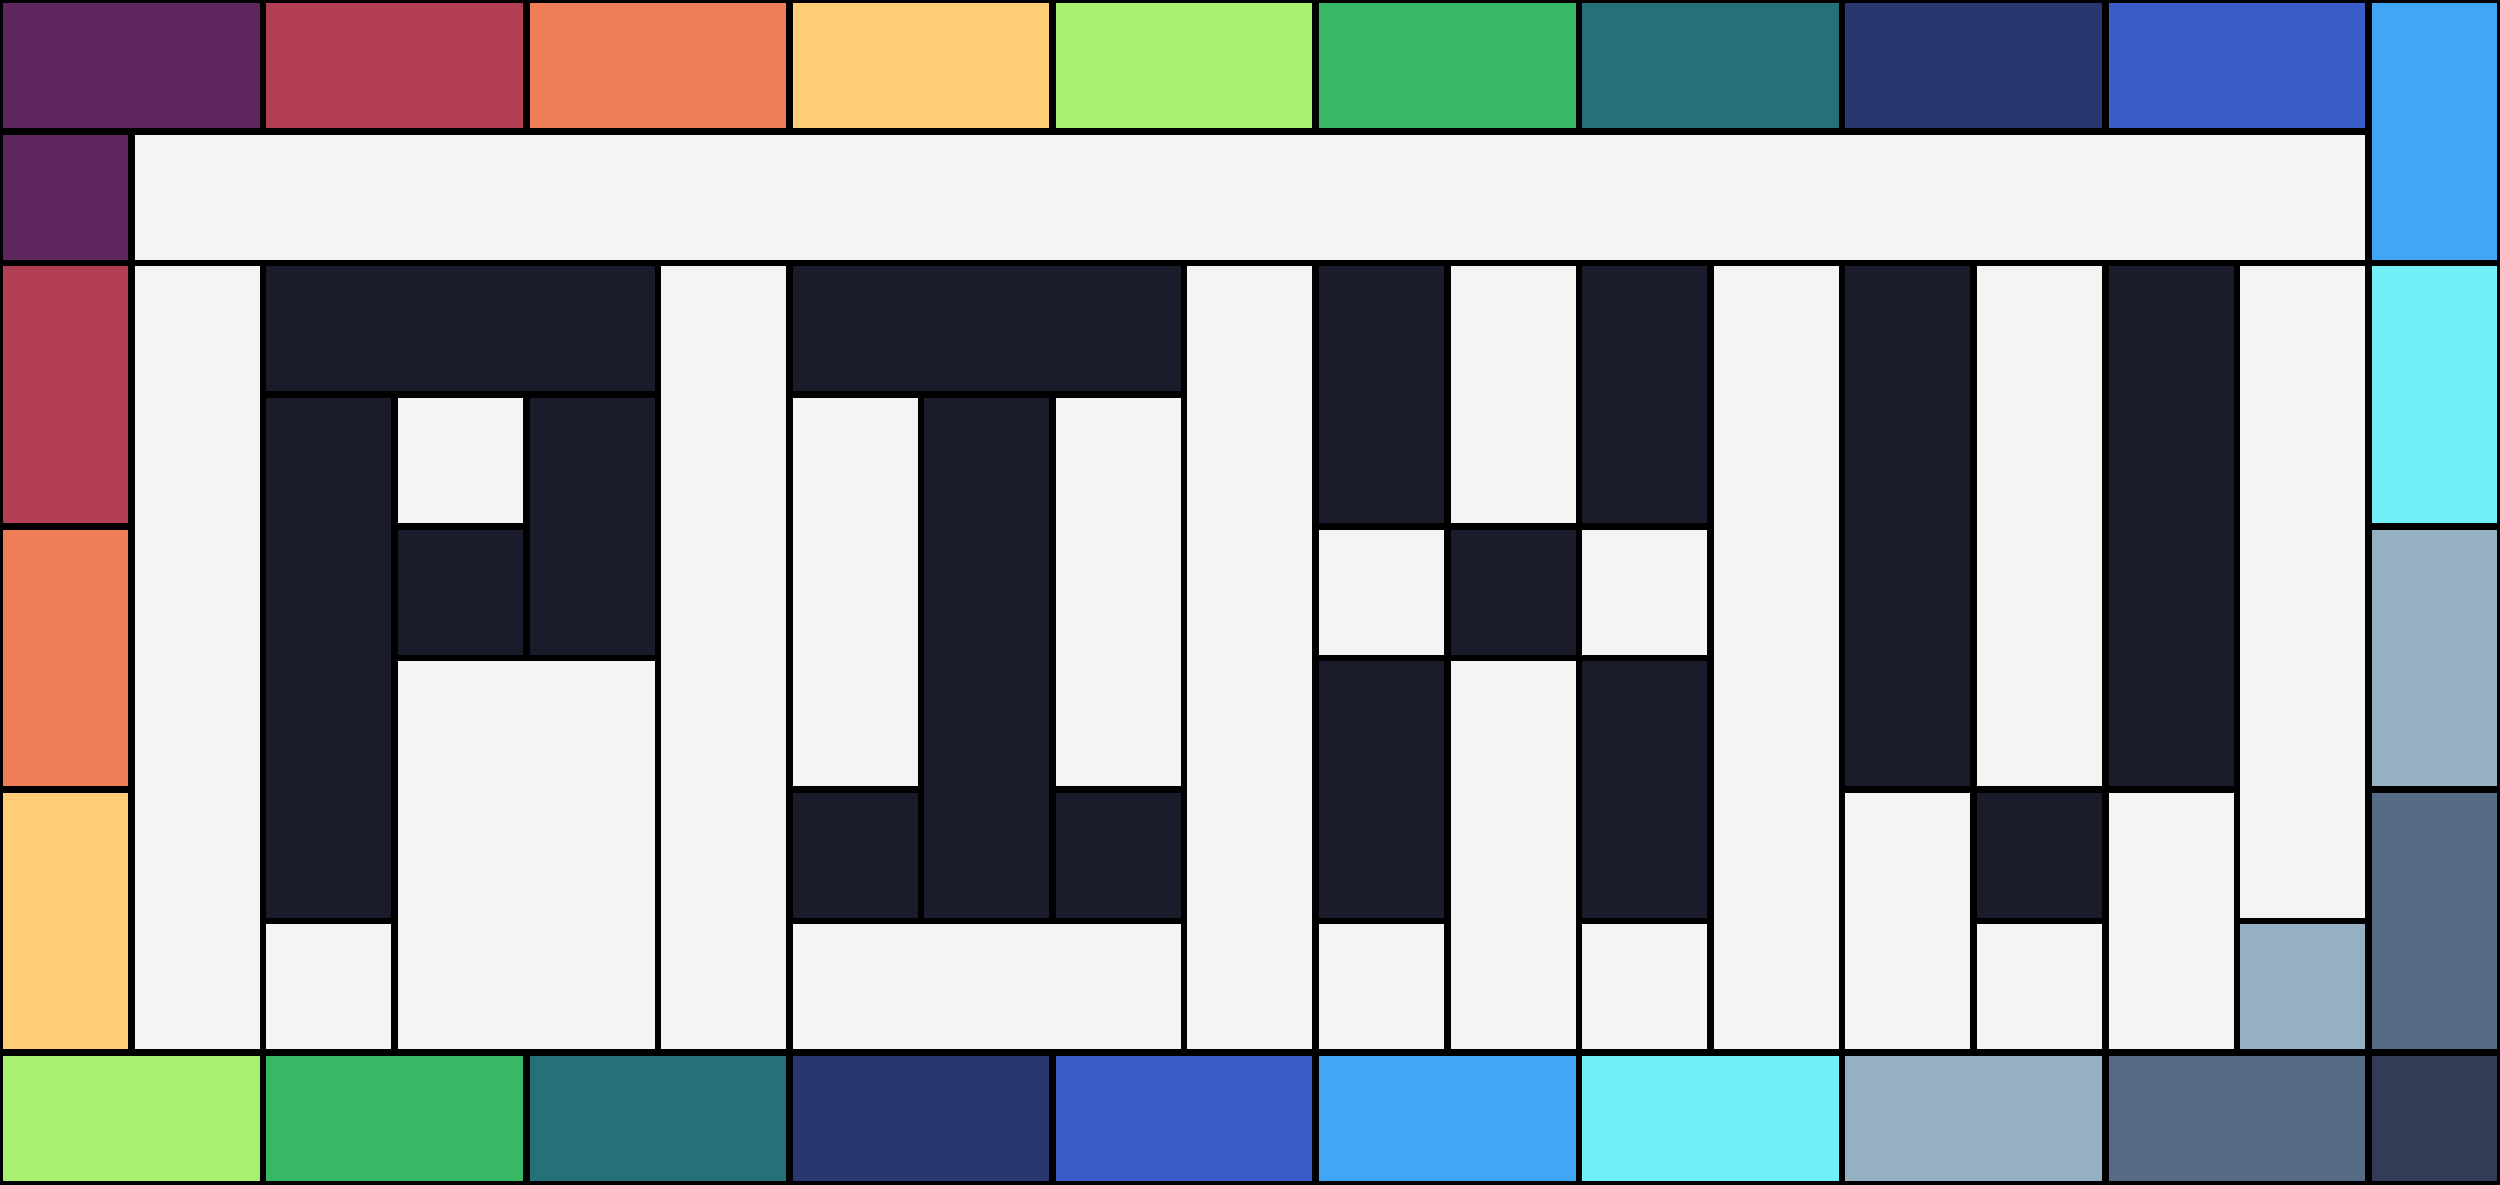
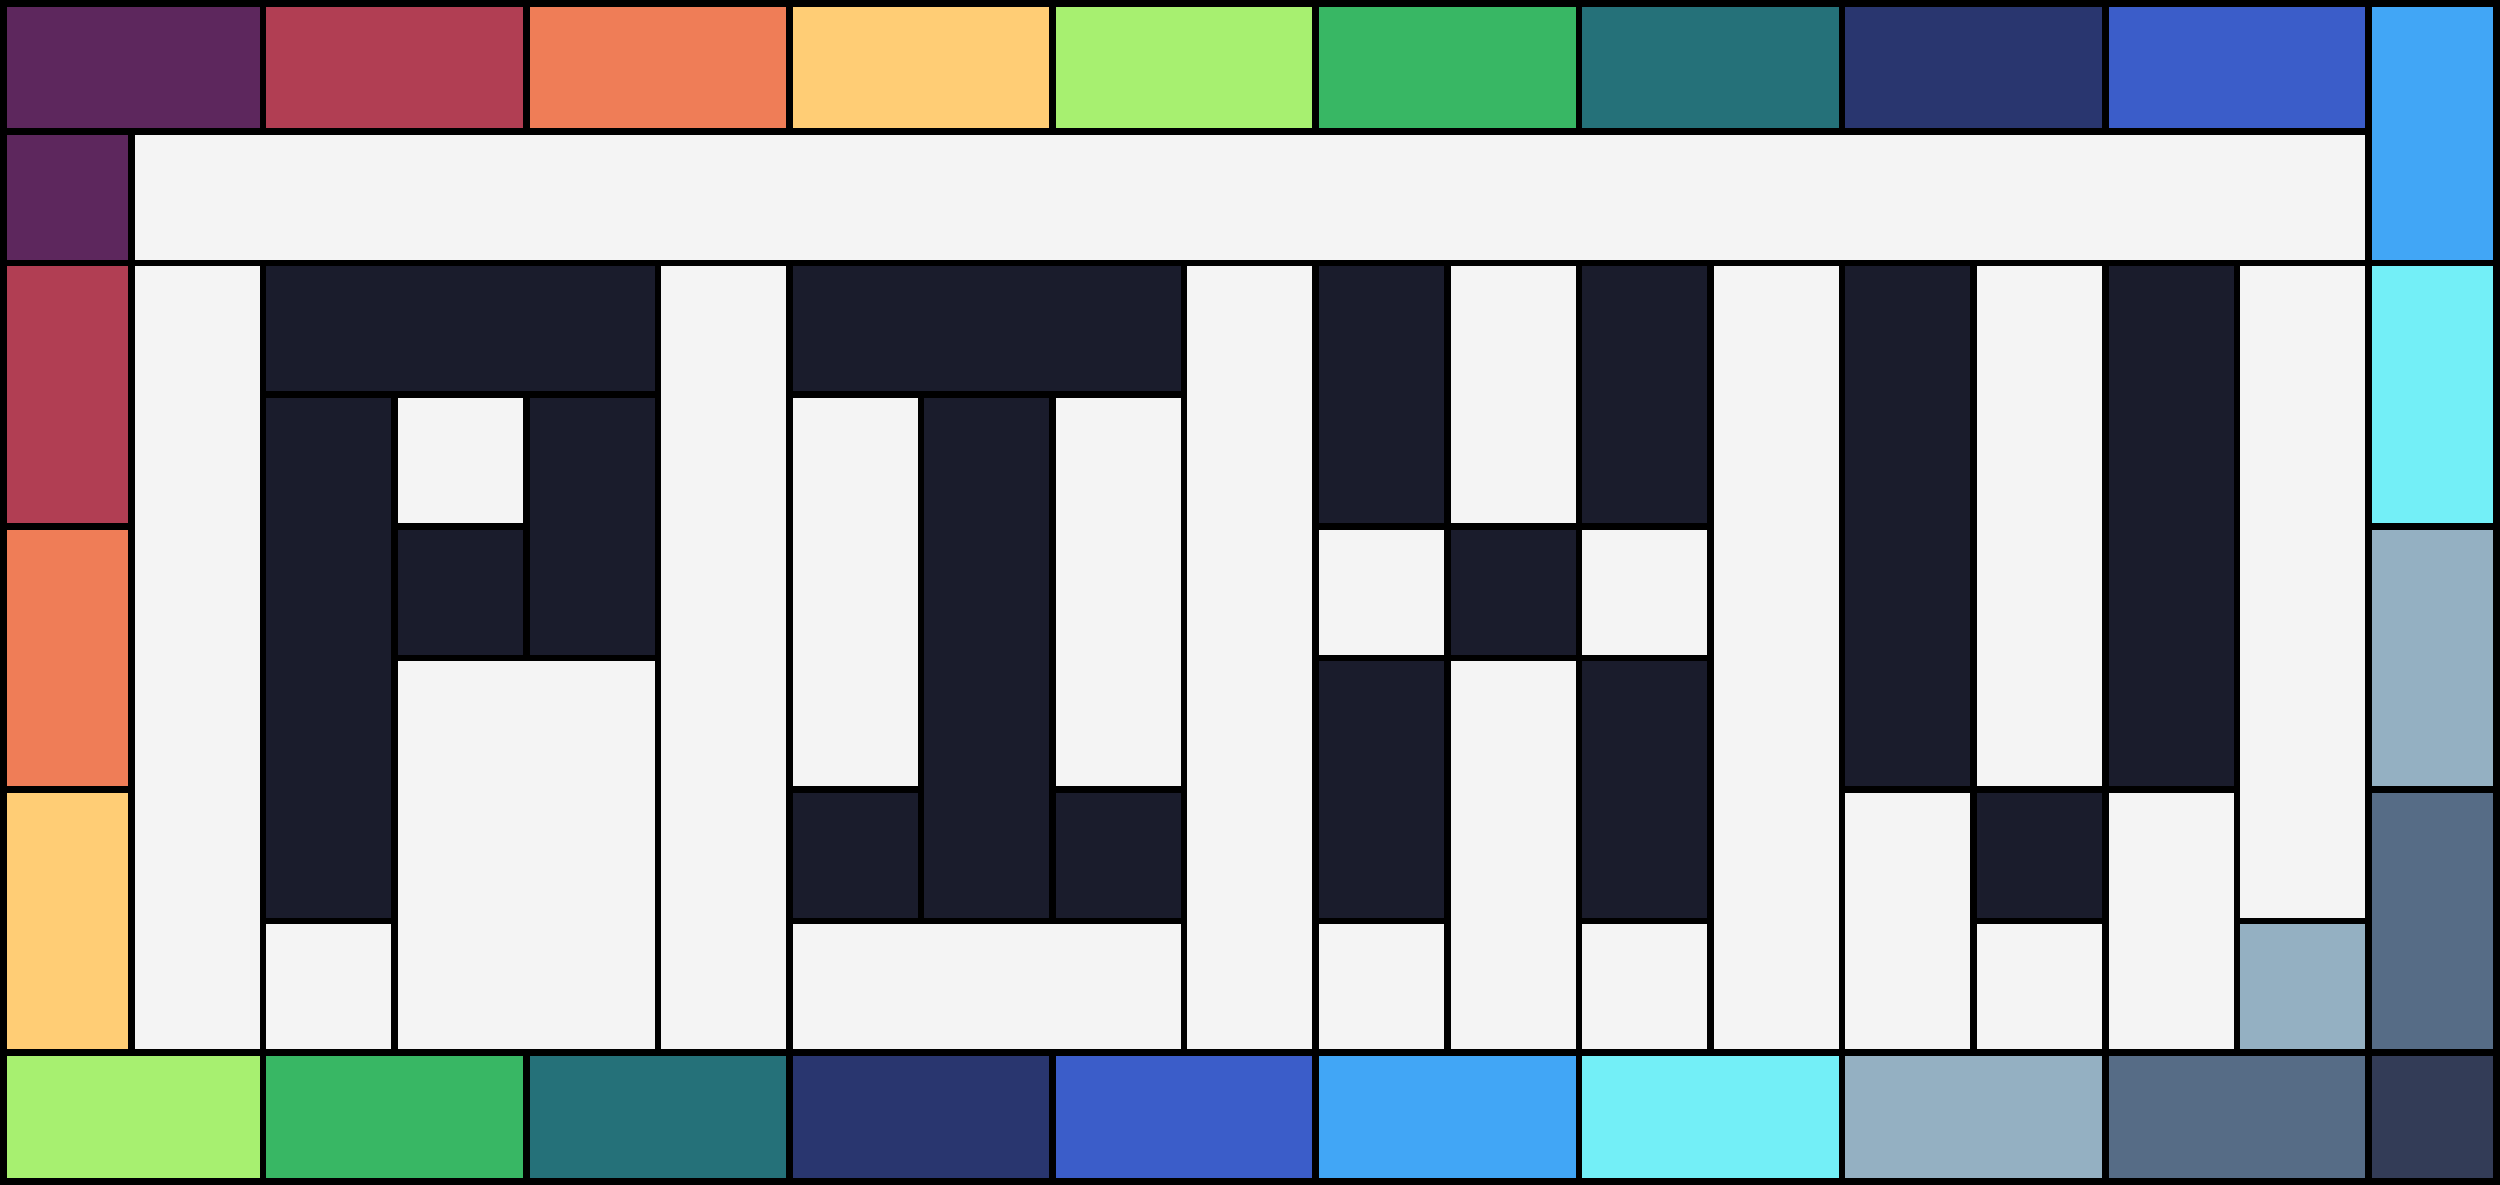
<svg xmlns="http://www.w3.org/2000/svg" width="380" height="180" shape-rendering="crispEdges">
  <g fill="#1a1c2cff">
    <path d="m220,80h20v20h-20" />
    <path d="m300,120h20v20h-20" />
    <path d="m60,80h20v20h-20" />
    <path d="m120,120h20v20h-20" />
    <path d="m160,120h20v20h-20" />
    <path d="m40,40h60v20h-60" />
    <path d="m120,40h60v20h-60" />
    <path d="m200,40h20v40h-20" />
    <path d="m240,40h20v40h-20" />
    <path d="m240,100h20v40h-20" />
    <path d="m80,60h20v40h-20" />
    <path d="m200,100h20v40h-20" />
    <path d="m40,60h20v80h-20" />
    <path d="m140,60h20v80h-20" />
    <path d="m280,40h20v80h-20" />
    <path d="m320,40h20v80h-20" />
  </g>
  <g fill="#257179ff">
    <path d="m80,160h40v20h-40" />
    <path d="m240,0h40v20h-40" />
  </g>
  <g fill="#29366fff">
    <path d="m280,0h40v20h-40" />
    <path d="m120,160h40v20h-40" />
  </g>
  <g fill="#333c57ff">
    <path d="m360,160h20v20h-20" />
  </g>
  <g fill="#38b764ff">
    <path d="m40,160h40v20h-40" />
    <path d="m200,0h40v20h-40" />
  </g>
  <g fill="#3b5dc9ff">
    <path d="m160,160h40v20h-40" />
    <path d="m320,0h40v20h-40" />
  </g>
  <g fill="#41a6f6ff">
    <path d="m200,160h40v20h-40" />
    <path d="m360,0h20v40h-20" />
  </g>
  <g fill="#566c86ff">
    <path d="m320,160h40v20h-40" />
    <path d="m360,120h20v40h-20" />
  </g>
  <g fill="#5d275dff">
    <path d="m0,20h20v20h-20" />
    <path d="m0,0h40v20h-40" />
  </g>
  <g fill="#73eff7ff">
    <path d="m240,160h40v20h-40" />
    <path d="m360,40h20v40h-20" />
  </g>
  <g fill="#94b0c2ff">
    <path d="m340,140h20v20h-20" />
    <path d="m280,160h40v20h-40" />
    <path d="m360,80h20v40h-20" />
  </g>
  <g fill="#a7f070ff">
    <path d="m0,160h40v20h-40" />
    <path d="m160,0h40v20h-40" />
  </g>
  <g fill="#b13e53ff">
    <path d="m40,0h40v20h-40" />
    <path d="m0,40h20v40h-20" />
  </g>
  <g fill="#ef7d57ff">
    <path d="m80,0h40v20h-40" />
    <path d="m0,80h20v40h-20" />
  </g>
  <g fill="#f4f4f4ff">
    <path d="m60,60h20v20h-20" />
    <path d="m240,80h20v20h-20" />
    <path d="m300,140h20v20h-20" />
    <path d="m200,80h20v20h-20" />
    <path d="m240,140h20v20h-20" />
    <path d="m200,140h20v20h-20" />
    <path d="m40,140h20v20h-20" />
    <path d="m120,140h60v20h-60" />
    <path d="m20,20h340v20h-340" />
    <path d="m320,120h20v40h-20" />
    <path d="m280,120h20v40h-20" />
    <path d="m220,40h20v40h-20" />
    <path d="m160,60h20v60h-20" />
    <path d="m220,100h20v60h-20" />
    <path d="m120,60h20v60h-20" />
    <path d="m60,100h40v60h-40" />
    <path d="m300,40h20v80h-20" />
    <path d="m340,40h20v100h-20" />
    <path d="m260,40h20v120h-20" />
    <path d="m180,40h20v120h-20" />
    <path d="m100,40h20v120h-20" />
    <path d="m20,40h20v120h-20" />
  </g>
  <g fill="#ffcd75ff">
    <path d="m120,0h40v20h-40" />
    <path d="m0,120h20v40h-20" />
  </g>
  <g style="fill:none;stroke-width:1;stroke:black">
    <path d="m220,80h20v20h-20z" />
    <path d="m300,120h20v20h-20z" />
    <path d="m60,80h20v20h-20z" />
    <path d="m120,120h20v20h-20z" />
    <path d="m160,120h20v20h-20z" />
    <path d="m40,40h60v20h-60z" />
    <path d="m120,40h60v20h-60z" />
    <path d="m200,40h20v40h-20z" />
    <path d="m240,40h20v40h-20z" />
    <path d="m240,100h20v40h-20z" />
    <path d="m80,60h20v40h-20z" />
    <path d="m200,100h20v40h-20z" />
    <path d="m40,60h20v80h-20z" />
    <path d="m140,60h20v80h-20z" />
    <path d="m280,40h20v80h-20z" />
    <path d="m320,40h20v80h-20z" />
    <path d="m80,160h40v20h-40z" />
    <path d="m240,0h40v20h-40z" />
    <path d="m280,0h40v20h-40z" />
    <path d="m120,160h40v20h-40z" />
    <path d="m360,160h20v20h-20z" />
    <path d="m40,160h40v20h-40z" />
    <path d="m200,0h40v20h-40z" />
    <path d="m160,160h40v20h-40z" />
    <path d="m320,0h40v20h-40z" />
    <path d="m200,160h40v20h-40z" />
    <path d="m360,0h20v40h-20z" />
    <path d="m320,160h40v20h-40z" />
    <path d="m360,120h20v40h-20z" />
    <path d="m0,20h20v20h-20z" />
    <path d="m0,0h40v20h-40z" />
    <path d="m240,160h40v20h-40z" />
    <path d="m360,40h20v40h-20z" />
    <path d="m340,140h20v20h-20z" />
    <path d="m280,160h40v20h-40z" />
    <path d="m360,80h20v40h-20z" />
    <path d="m0,160h40v20h-40z" />
    <path d="m160,0h40v20h-40z" />
    <path d="m40,0h40v20h-40z" />
    <path d="m0,40h20v40h-20z" />
    <path d="m80,0h40v20h-40z" />
    <path d="m0,80h20v40h-20z" />
    <path d="m60,60h20v20h-20z" />
    <path d="m240,80h20v20h-20z" />
    <path d="m300,140h20v20h-20z" />
    <path d="m200,80h20v20h-20z" />
    <path d="m240,140h20v20h-20z" />
    <path d="m200,140h20v20h-20z" />
    <path d="m40,140h20v20h-20z" />
    <path d="m120,140h60v20h-60z" />
    <path d="m20,20h340v20h-340z" />
    <path d="m320,120h20v40h-20z" />
    <path d="m280,120h20v40h-20z" />
    <path d="m220,40h20v40h-20z" />
    <path d="m160,60h20v60h-20z" />
    <path d="m220,100h20v60h-20z" />
    <path d="m120,60h20v60h-20z" />
    <path d="m60,100h40v60h-40z" />
    <path d="m300,40h20v80h-20z" />
    <path d="m340,40h20v100h-20z" />
    <path d="m260,40h20v120h-20z" />
    <path d="m180,40h20v120h-20z" />
    <path d="m100,40h20v120h-20z" />
    <path d="m20,40h20v120h-20z" />
    <path d="m120,0h40v20h-40z" />
    <path d="m0,120h20v40h-20z" />
+     <path d="m0,0h380v180h-380z" stroke-width="2" />
  </g>
-   <path d="m0,0h380v180h-380nz" style="fill:none;stroke-width:1;stroke:black" />
</svg>
